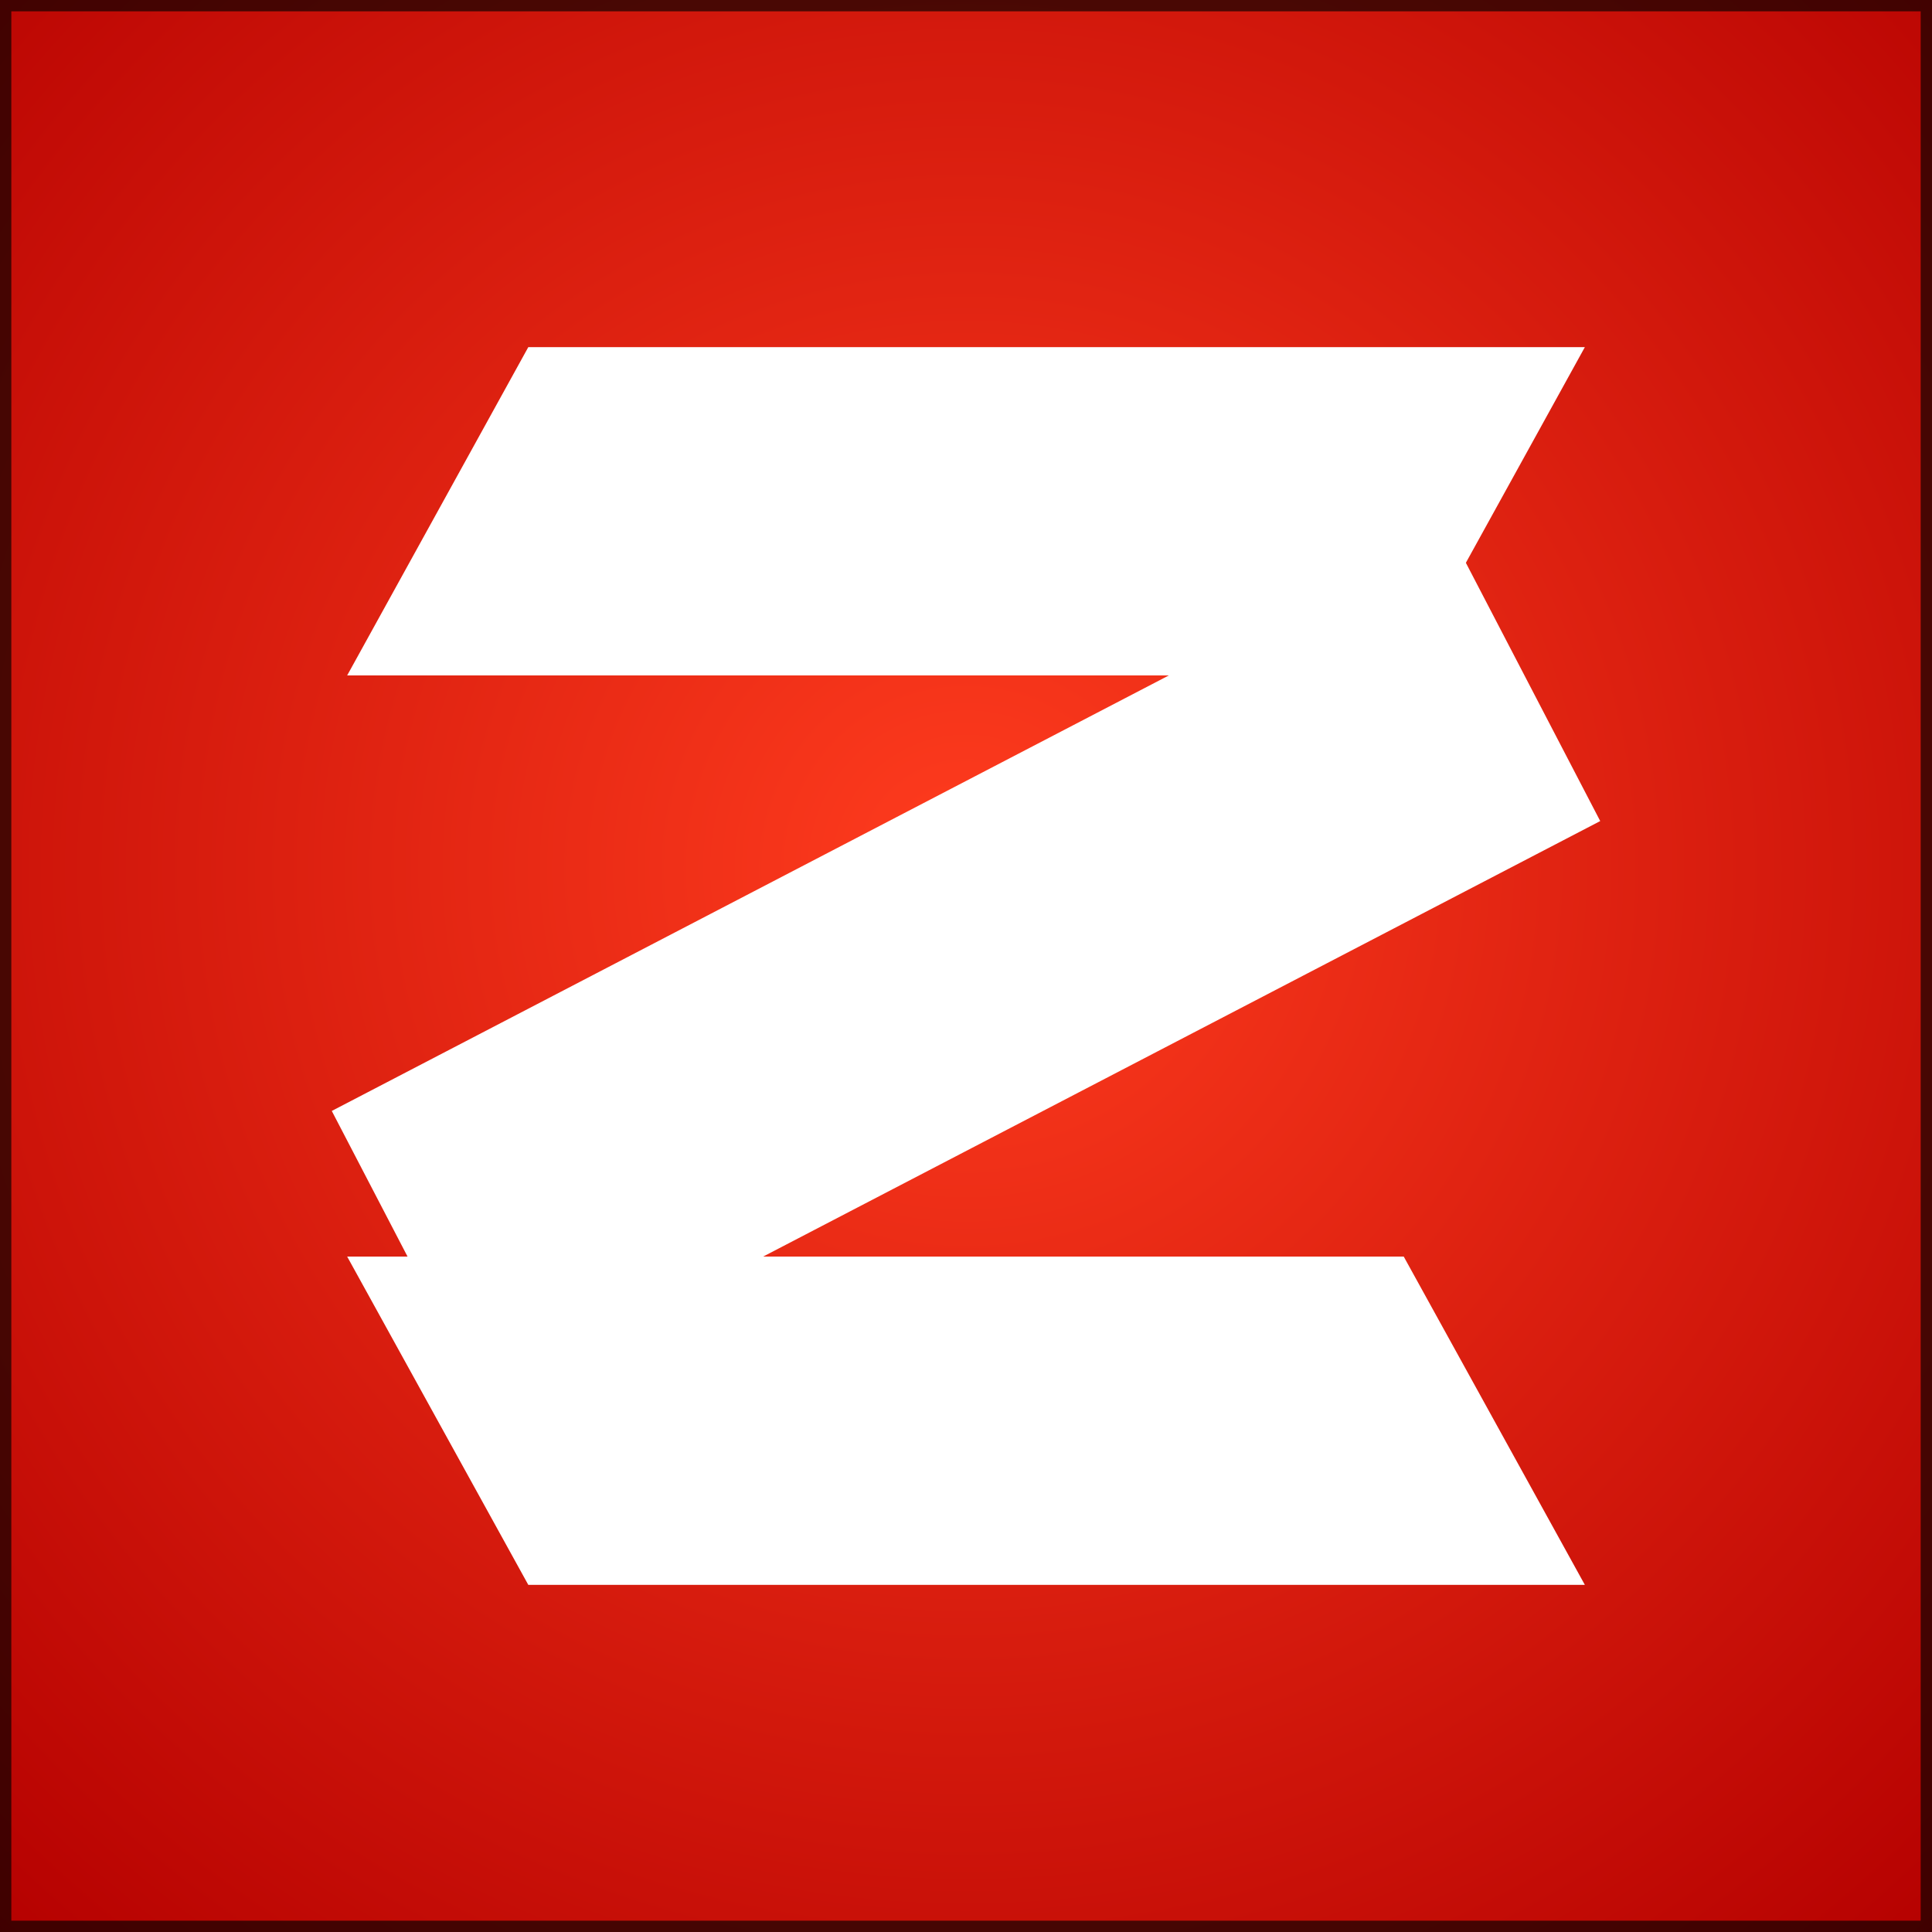
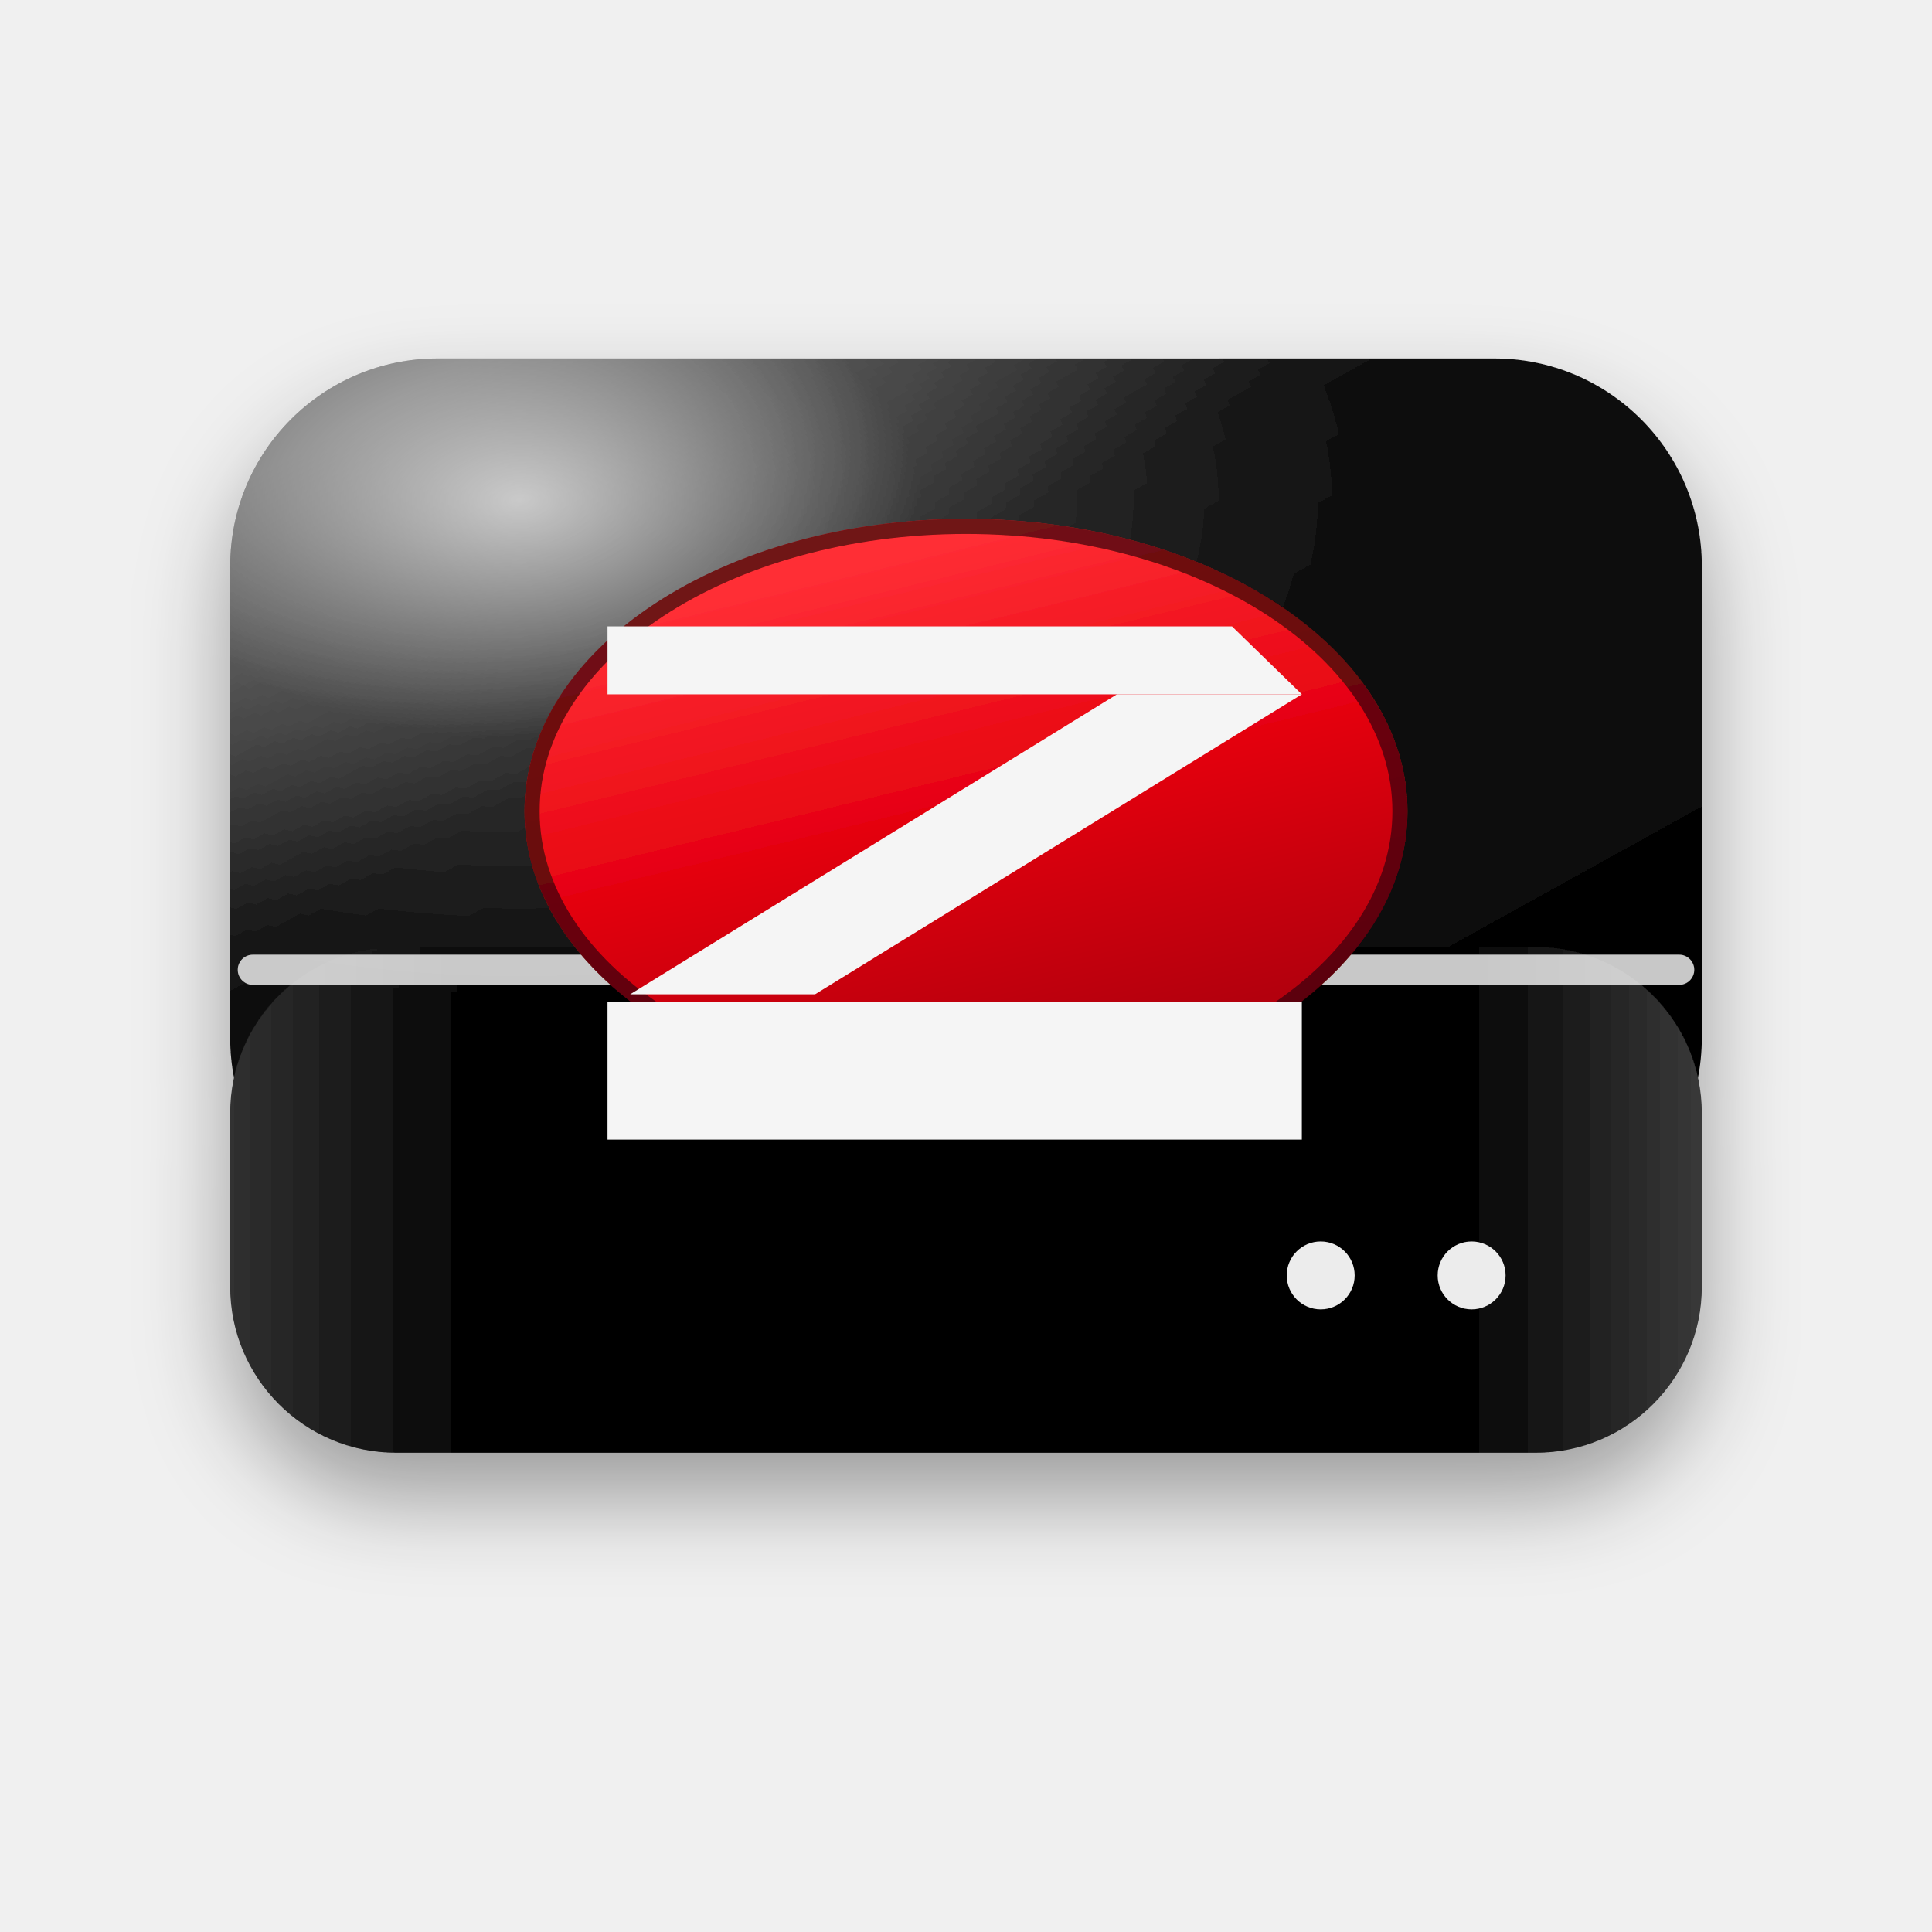
<svg xmlns="http://www.w3.org/2000/svg" width="1024" height="1024" viewBox="0 0 1024 1024">
  <defs>
-     <radialGradient id="bg" cx="50%" cy="45%" r="75%">
-       <stop offset="0%" stop-color="#ff3c1e" />
-       <stop offset="100%" stop-color="#b40000" />
+     <linearGradient id="zipBoxTop" x1="0.08" y1="0.08" x2="0.86" y2="0.92">
+       <stop offset="0%" stop-color="#595959" />
+       <stop offset="34%" stop-color="#121212" />
+       <stop offset="100%" stop-color="#020202" />
+     </linearGradient>
+     <linearGradient id="zipBoxFace" x1="0" y1="0.5" x2="1" y2="0.5">
+       <stop offset="0%" stop-color="#323232" />
+       <stop offset="16%" stop-color="#050505" />
+       <stop offset="84%" stop-color="#050505" />
+       <stop offset="100%" stop-color="#3b3b3b" />
+     </linearGradient>
+     <linearGradient id="zipPlate" x1="0.32" y1="0.1" x2="0.62" y2="0.9">
+       <stop offset="0%" stop-color="#ff2e35" />
+       <stop offset="46%" stop-color="#e80512" />
+       <stop offset="100%" stop-color="#b30008" />
+     </linearGradient>
+     <radialGradient id="zipTopGloss" cx="0.2" cy="0.16" r="0.56">
+       <stop offset="0%" stop-color="#ffffff" stop-opacity="0.72" />
+       <stop offset="48%" stop-color="#ffffff" stop-opacity="0.12" />
+       <stop offset="100%" stop-color="#ffffff" stop-opacity="0" />
    </radialGradient>
+     <filter id="zipShadow" x="-20%" y="-20%" width="140%" height="160%">
+       <feDropShadow dx="0" dy="24" stdDeviation="24" flood-color="#000000" flood-opacity="0.35" />
+     </filter>
  </defs>
-   <rect x="0" y="0" width="1024" height="1024" fill="url(#bg)" />
-   <rect x="1" y="1" width="1022" height="1022" fill="none" stroke="#000000" stroke-opacity="0.65" stroke-width="10" />
-   <polygon points="280.00,184.00 840.00,184.00 744.00,358.00 184.00,358.00" fill="#ffffff" />
-   <polygon points="184.00,666.00 744.00,666.00 840.00,840.00 280.00,840.00" fill="#ffffff" />
-   <polygon points="767.85,280.82 848.15,435.18 256.15,743.18 175.85,588.82" fill="#ffffff" />
+   <g filter="url(#zipShadow)">
+     <rect x="122" y="190" width="780" height="470" rx="110" fill="url(#zipBoxTop)" />
+     <rect x="122" y="502" width="780" height="268" rx="88" fill="url(#zipBoxFace)" />
+     <rect x="126" y="506" width="772" height="16" rx="8" fill="#f2f2f2" fill-opacity="0.82" />
+     <rect x="122" y="190" width="780" height="470" rx="110" fill="url(#zipTopGloss)" />
+     <ellipse cx="512" cy="430" rx="234" ry="155" fill="url(#zipPlate)" />
+     <ellipse cx="512" cy="430" rx="230" ry="151" fill="none" stroke="#3a0707" stroke-opacity="0.72" stroke-width="8" />
+     <g fill="#f5f5f5">
+       <polygon points="322,332 653,332 690,368 322,368" />
+       <polygon points="592,368 690,368 432,527 334,527" />
+       <polygon points="322,531 690,531 690,604 322,604" />
+     </g>
+     <circle cx="700" cy="676" r="18" fill="#ececec" />
+     <circle cx="780" cy="676" r="18" fill="#ececec" />
+   </g>
</svg>
